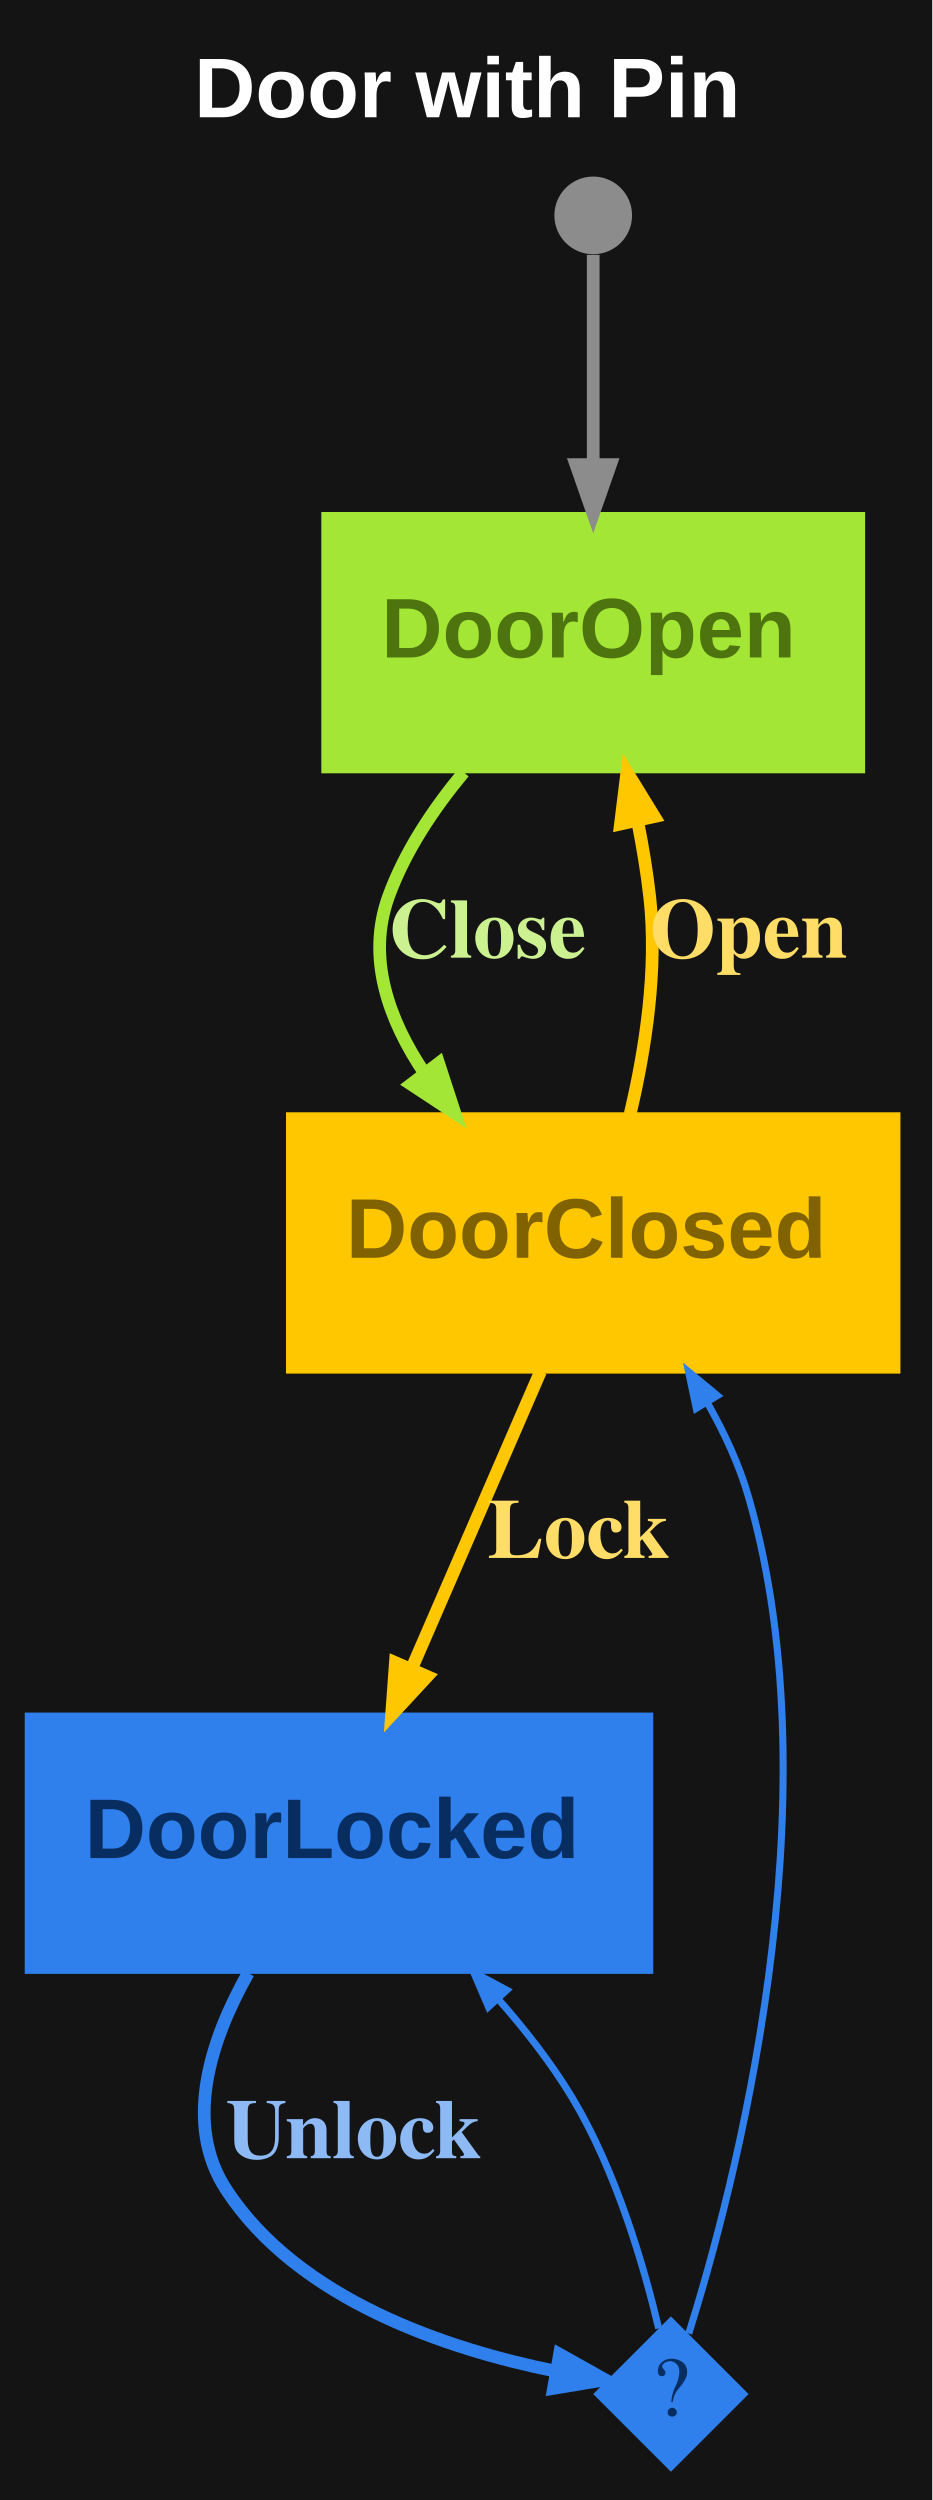
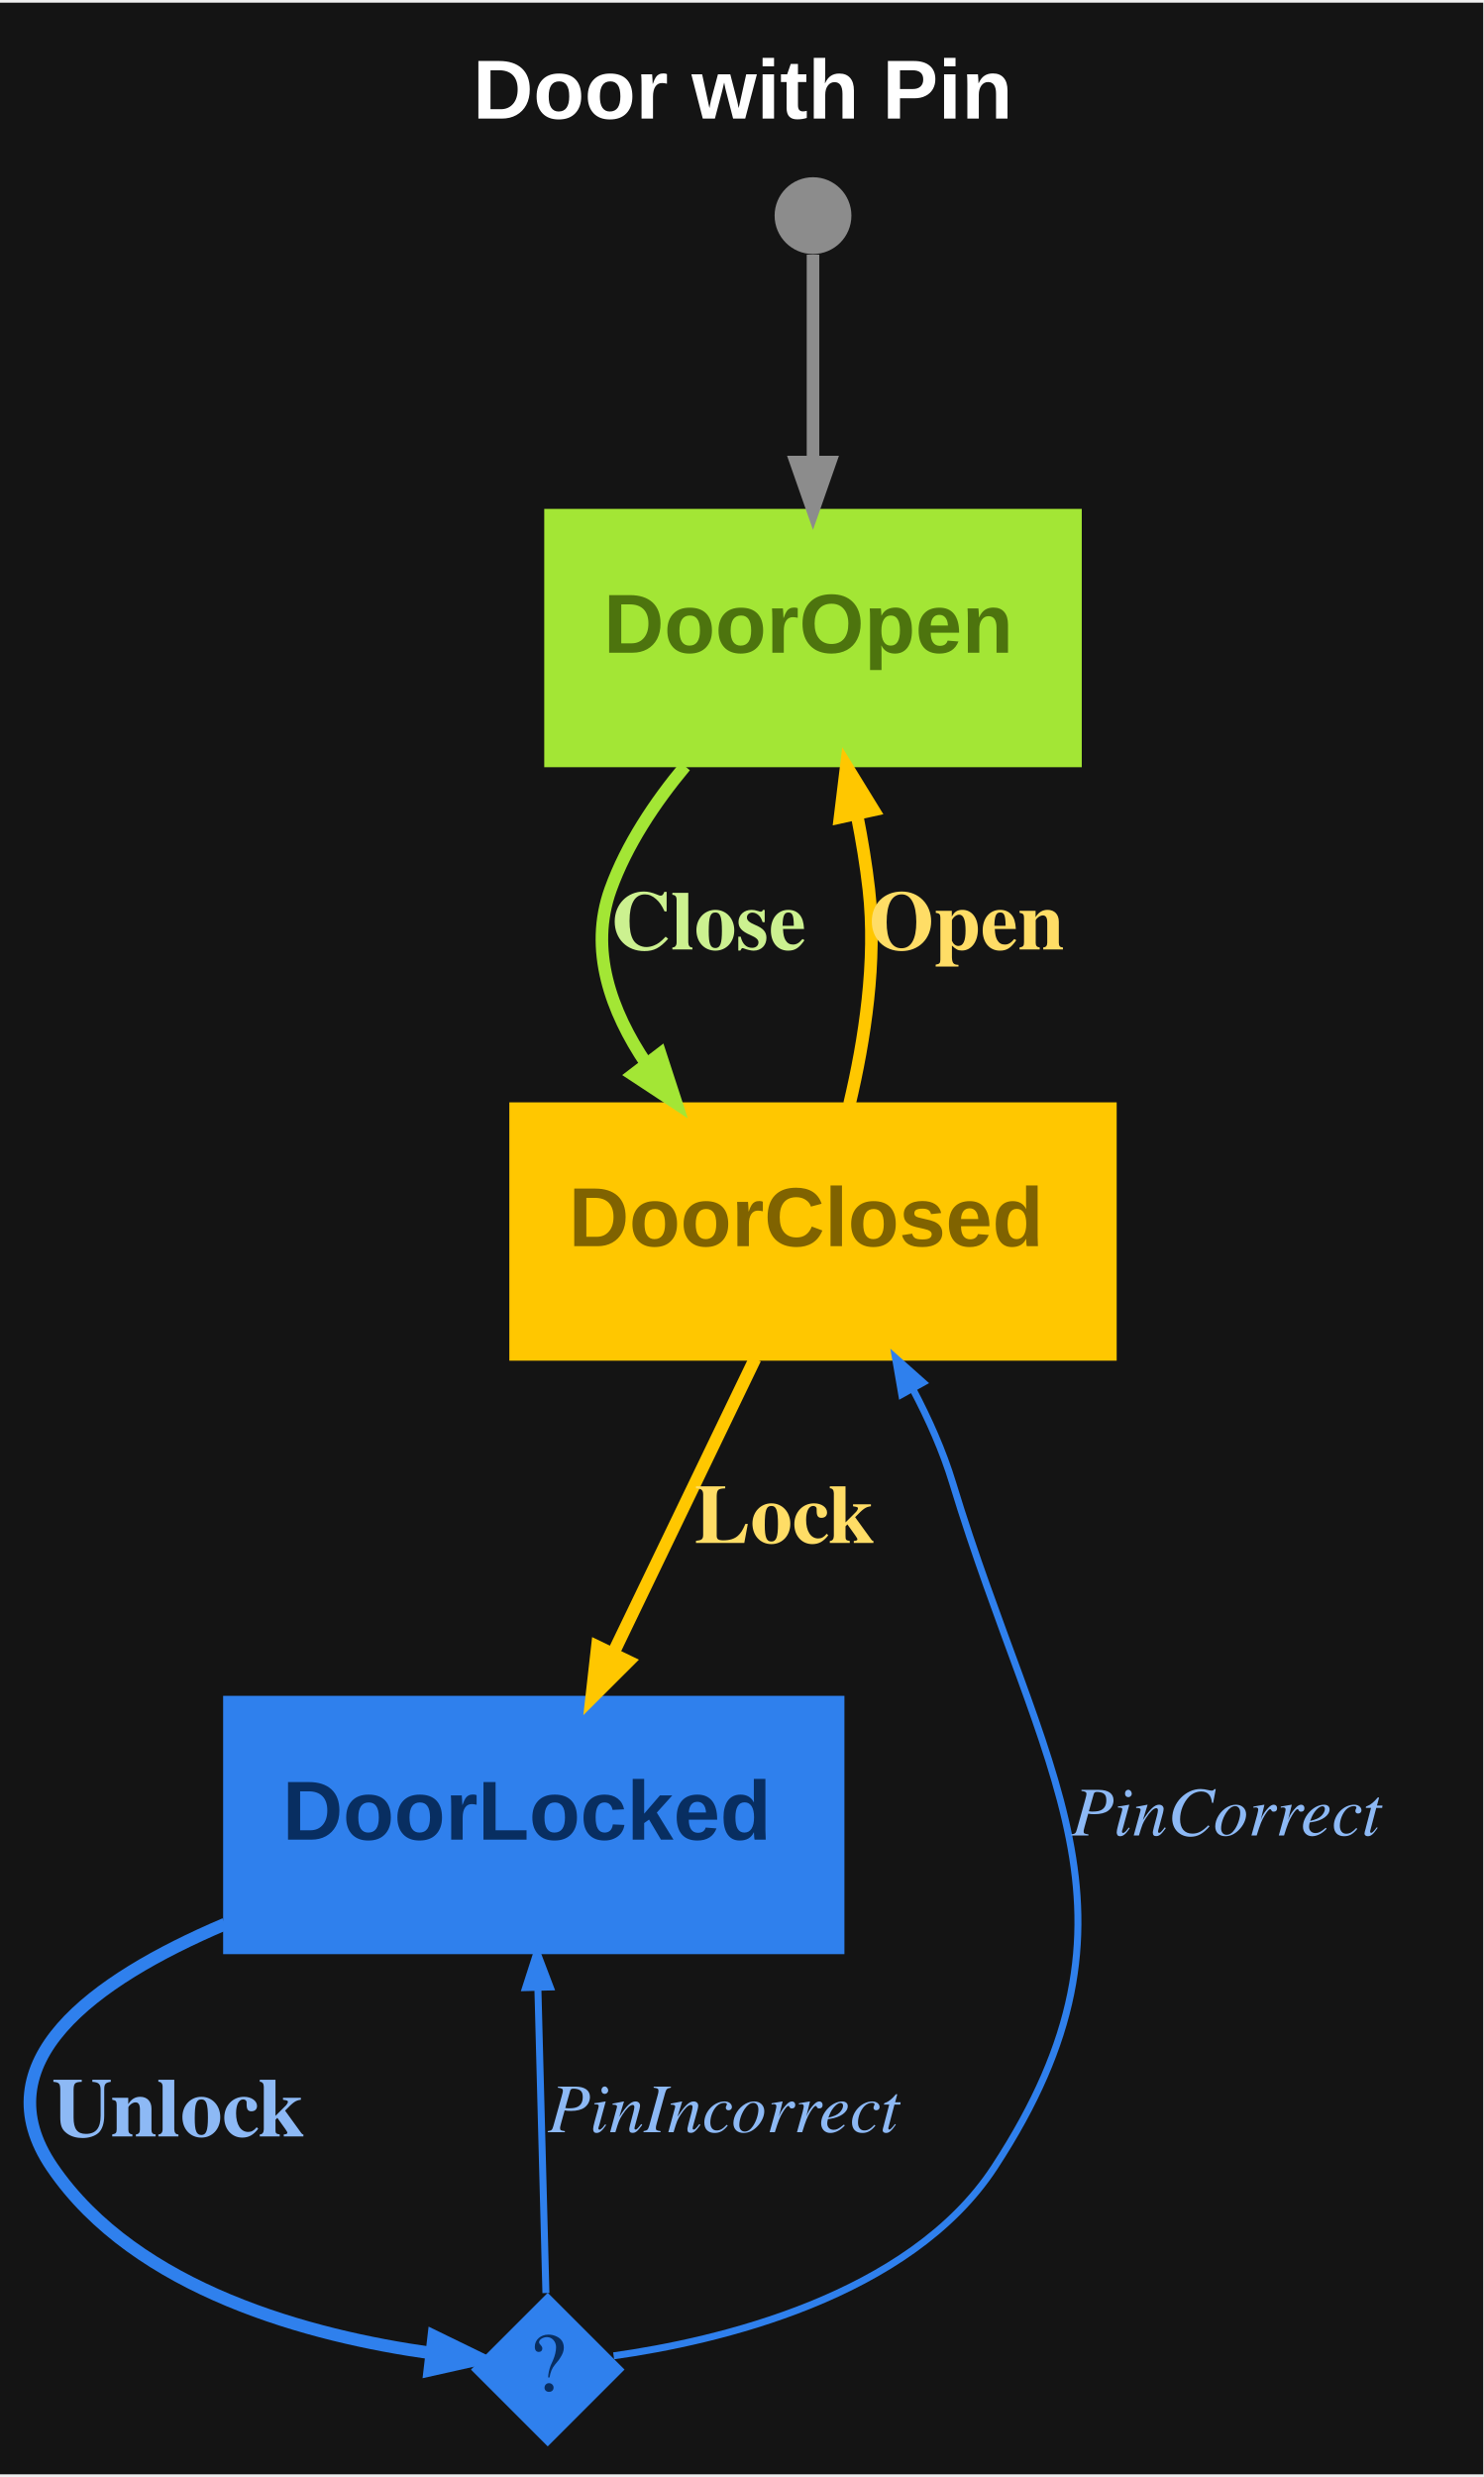
- <svg xmlns="http://www.w3.org/2000/svg" width="132pt" height="354pt" viewBox="0.00 0.00 132.00 354.00">
+ <svg xmlns="http://www.w3.org/2000/svg" width="212pt" height="354pt" viewBox="0.00 0.00 212.46 354.00">
  <g id="graph0" class="graph" transform="scale(1 1) rotate(0) translate(4 350)">
-     <polygon fill="#141414" stroke="transparent" points="-4,4 -4,-350 128,-350 128,4 -4,4" />
-     <text text-anchor="start" x="23.5" y="-333.4" font-family="Arial" font-weight="bold" font-size="12.00" fill="#ffffff">Door with Pin</text>
+     <polygon fill="#141414" stroke="transparent" points="-4,4 -4,-350 208.46,-350 208.46,4 -4,4" />
+     <text text-anchor="start" x="63.73" y="-333.4" font-family="Arial" font-weight="bold" font-size="12.00" fill="#ffffff">Door with Pin</text>
    <g id="node1" class="node">
-       <polygon fill="#a3e635" stroke="#a3e635" points="118,-277 42,-277 42,-241 118,-241 118,-277" />
-       <text text-anchor="start" x="50" y="-256.9" font-family="Arial" font-weight="bold" font-size="12.00" fill="#4d740e">DoorOpen</text>
+       <polygon fill="#a3e635" stroke="#a3e635" points="150.46,-277 74.46,-277 74.46,-241 150.46,-241 150.46,-277" />
+       <text text-anchor="start" x="82.46" y="-256.9" font-family="Arial" font-weight="bold" font-size="12.00" fill="#4d740e">DoorOpen</text>
    </g>
    <g id="node3" class="node">
-       <polygon fill="#ffc700" stroke="#ffc700" points="123,-192 37,-192 37,-156 123,-156 123,-192" />
-       <text text-anchor="start" x="45" y="-171.9" font-family="Arial" font-weight="bold" font-size="12.00" fill="#806300">DoorClosed</text>
+       <polygon fill="#ffc700" stroke="#ffc700" points="155.46,-192 69.46,-192 69.46,-156 155.46,-156 155.46,-192" />
+       <text text-anchor="start" x="77.46" y="-171.9" font-family="Arial" font-weight="bold" font-size="12.00" fill="#806300">DoorClosed</text>
    </g>
    <g id="edge2" class="edge">
-       <path fill="none" stroke="#a3e635" stroke-width="1.8" d="M61.66,-240.64C57.33,-235.43 53.3,-229.38 51,-223 47.9,-214.39 50.98,-205.63 56.14,-197.99" />
-       <polygon fill="#a3e635" stroke="#a3e635" stroke-width="1.8" points="58.11,-199.44 60.41,-192.38 54.21,-196.46 58.11,-199.44" />
-       <text text-anchor="start" x="51" y="-214.4" font-family="Times,serif" font-weight="bold" font-size="12.00" fill="#ccf190">Close</text>
+       <path fill="none" stroke="#a3e635" stroke-width="1.8" d="M94.13,-240.64C89.79,-235.43 85.76,-229.38 83.46,-223 80.36,-214.39 83.45,-205.63 88.6,-197.99" />
+       <polygon fill="#a3e635" stroke="#a3e635" stroke-width="1.8" points="90.57,-199.44 92.87,-192.38 86.68,-196.46 90.57,-199.44" />
+       <text text-anchor="start" x="83.46" y="-214.4" font-family="Times,serif" font-weight="bold" font-size="12.00" fill="#ccf190">Close</text>
    </g>
    <g id="node2" class="node">
-       <ellipse fill="#8c8c8c" stroke="black" stroke-width="0" cx="80" cy="-319.5" rx="5.5" ry="5.5" />
+       <ellipse fill="#8c8c8c" stroke="black" stroke-width="0" cx="112.46" cy="-319.5" rx="5.5" ry="5.5" />
    </g>
    <g id="edge1" class="edge">
-       <path fill="none" stroke="#8c8c8c" stroke-width="1.8" d="M80,-313.91C80,-307.5 80,-295.41 80,-284.3" />
-       <polygon fill="#8c8c8c" stroke="#8c8c8c" stroke-width="1.8" points="82.45,-284.21 80,-277.21 77.55,-284.21 82.45,-284.21" />
+       <path fill="none" stroke="#8c8c8c" stroke-width="1.8" d="M112.46,-313.91C112.46,-307.5 112.46,-295.41 112.46,-284.3" />
+       <polygon fill="#8c8c8c" stroke="#8c8c8c" stroke-width="1.8" points="114.91,-284.21 112.46,-277.21 110.01,-284.21 114.91,-284.21" />
    </g>
    <g id="edge3" class="edge">
-       <path fill="none" stroke="#ffc700" stroke-width="1.8" d="M85.23,-192.27C87.39,-201.38 89.16,-212.76 88,-223 87.61,-226.46 87.01,-230.07 86.31,-233.61" />
-       <polygon fill="#ffc700" stroke="#ffc700" stroke-width="1.8" points="83.86,-233.32 84.77,-240.69 88.65,-234.37 83.86,-233.32" />
-       <text text-anchor="start" x="88" y="-214.4" font-family="Times,serif" font-weight="bold" font-size="12.00" fill="#ffdd66">Open</text>
+       <path fill="none" stroke="#ffc700" stroke-width="1.8" d="M117.69,-192.27C119.86,-201.38 121.62,-212.76 120.46,-223 120.07,-226.46 119.47,-230.07 118.77,-233.61" />
+       <polygon fill="#ffc700" stroke="#ffc700" stroke-width="1.8" points="116.33,-233.32 117.23,-240.69 121.11,-234.37 116.33,-233.32" />
+       <text text-anchor="start" x="120.46" y="-214.4" font-family="Times,serif" font-weight="bold" font-size="12.00" fill="#ffdd66">Open</text>
    </g>
    <g id="node4" class="node">
-       <polygon fill="#2f80ed" stroke="#2f80ed" points="88,-107 0,-107 0,-71 88,-71 88,-107" />
-       <text text-anchor="start" x="8" y="-86.9" font-family="Arial" font-weight="bold" font-size="12.00" fill="#082e61">DoorLocked</text>
+       <polygon fill="#2f80ed" stroke="#2f80ed" points="116.46,-107 28.46,-107 28.46,-71 116.46,-71 116.46,-107" />
+       <text text-anchor="start" x="36.46" y="-86.9" font-family="Arial" font-weight="bold" font-size="12.00" fill="#082e61">DoorLocked</text>
    </g>
    <g id="edge4" class="edge">
-       <path fill="none" stroke="#ffc700" stroke-width="1.8" d="M72.54,-155.8C67.28,-143.67 60.16,-127.26 54.35,-113.87" />
-       <polygon fill="#ffc700" stroke="#ffc700" stroke-width="1.8" points="56.48,-112.62 51.45,-107.18 51.99,-114.57 56.48,-112.62" />
-       <text text-anchor="start" x="65" y="-129.4" font-family="Times,serif" font-weight="bold" font-size="12.00" fill="#ffdd66">Lock</text>
+       <path fill="none" stroke="#ffc700" stroke-width="1.8" d="M104.17,-155.8C98.27,-143.56 90.28,-126.96 83.79,-113.5" />
+       <polygon fill="#ffc700" stroke="#ffc700" stroke-width="1.8" points="85.99,-112.42 80.74,-107.18 81.57,-114.55 85.99,-112.42" />
+       <text text-anchor="start" x="95.46" y="-129.4" font-family="Times,serif" font-weight="bold" font-size="12.00" fill="#ffdd66">Lock</text>
    </g>
    <g id="node5" class="node">
-       <polygon fill="#2f80ed" stroke="black" stroke-width="0" points="91,-22 80,-11 91,0 102,-11 91,-22" />
-       <text text-anchor="middle" x="91" y="-7.9" font-family="Times,serif" font-size="12.00" fill="#082e61">?</text>
+       <polygon fill="#2f80ed" stroke="black" stroke-width="0" points="74.46,-22 63.46,-11 74.46,0 85.46,-11 74.46,-22" />
+       <text text-anchor="middle" x="74.46" y="-7.9" font-family="Times,serif" font-size="12.00" fill="#082e61">?</text>
    </g>
    <g id="edge5" class="edge">
-       <path fill="none" stroke="#2f80ed" stroke-width="1.8" d="M31.15,-70.62C25.75,-61.05 21.97,-49.28 28,-40 38.22,-24.27 59.53,-17.31 74.53,-14.27" />
-       <polygon fill="#2f80ed" stroke="#2f80ed" stroke-width="1.8" points="75.23,-16.64 81.7,-13.02 74.38,-11.81 75.23,-16.64" />
-       <text text-anchor="start" x="28" y="-44.4" font-family="Times,serif" font-weight="bold" font-size="12.00" fill="#8db9f5">Unlock</text>
+       <path fill="none" stroke="#2f80ed" stroke-width="1.8" d="M28.23,-74.81C9.15,-66.69 -6.72,-54.96 3.46,-40 15.55,-22.24 40.81,-15.74 57.71,-13.37" />
+       <polygon fill="#2f80ed" stroke="#2f80ed" stroke-width="1.8" points="58.14,-15.79 64.81,-12.54 57.57,-10.92 58.14,-15.79" />
+       <text text-anchor="start" x="3.46" y="-44.4" font-family="Times,serif" font-weight="bold" font-size="12.00" fill="#8db9f5">Unlock</text>
    </g>
    <g id="edge7" class="edge">
-       <path fill="none" stroke="#2f80ed" d="M93.53,-19.57C99.77,-39.43 114.53,-94.53 102,-138 100.69,-142.56 98.58,-147.1 96.19,-151.32" />
-       <polygon fill="#2f80ed" stroke="#2f80ed" points="94.59,-150.58 93.5,-155.77 97.58,-152.39 94.59,-150.58" />
+       <path fill="none" stroke="#2f80ed" d="M83.9,-12.97C98.53,-15.03 126.25,-21.32 138.46,-40 162.35,-76.52 145.14,-96.25 132.46,-138 131.09,-142.52 129.05,-147.1 126.79,-151.38" />
+       <polygon fill="#2f80ed" stroke="#2f80ed" points="125.17,-150.68 124.27,-155.9 128.23,-152.38 125.17,-150.68" />
+       <text text-anchor="start" x="149.46" y="-87.5" font-family="Times,serif" font-style="italic" font-size="10.00" fill="#8db9f5">PinCorrect</text>
    </g>
    <g id="edge6" class="edge">
-       <path fill="none" stroke="#2f80ed" d="M89.27,-20.3C87.23,-28.92 83.29,-42.56 77,-53 74.09,-57.82 70.43,-62.53 66.61,-66.85" />
-       <polygon fill="#2f80ed" stroke="#2f80ed" points="65.17,-65.83 63.08,-70.7 67.75,-68.2 65.17,-65.83" />
+       <path fill="none" stroke="#2f80ed" d="M74.2,-21.96C73.91,-32.99 73.43,-51.13 73.05,-65.61" />
+       <polygon fill="#2f80ed" stroke="#2f80ed" points="71.3,-65.71 72.92,-70.75 74.8,-65.8 71.3,-65.71" />
+       <text text-anchor="start" x="74.46" y="-45" font-family="Times,serif" font-style="italic" font-size="10.00" fill="#8db9f5">PinIncorrect</text>
    </g>
  </g>
</svg>
